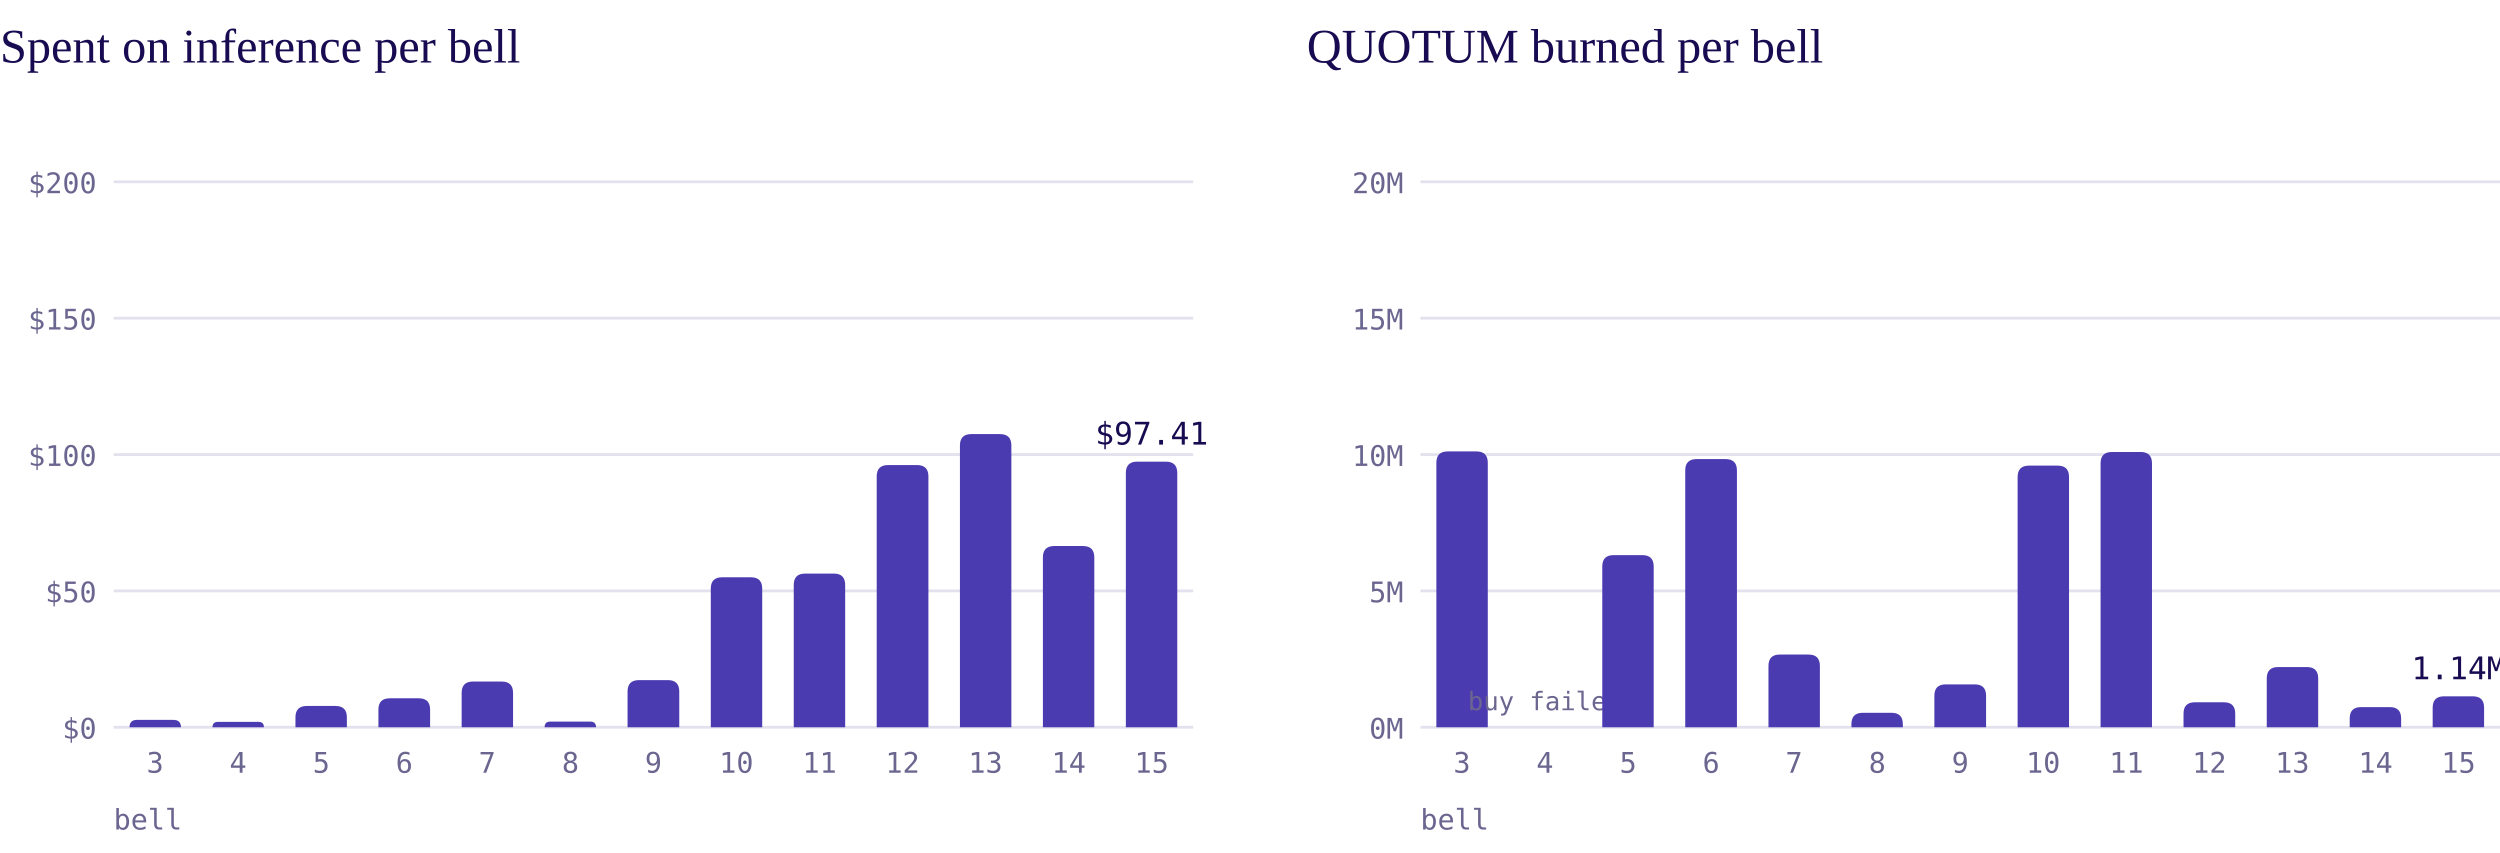
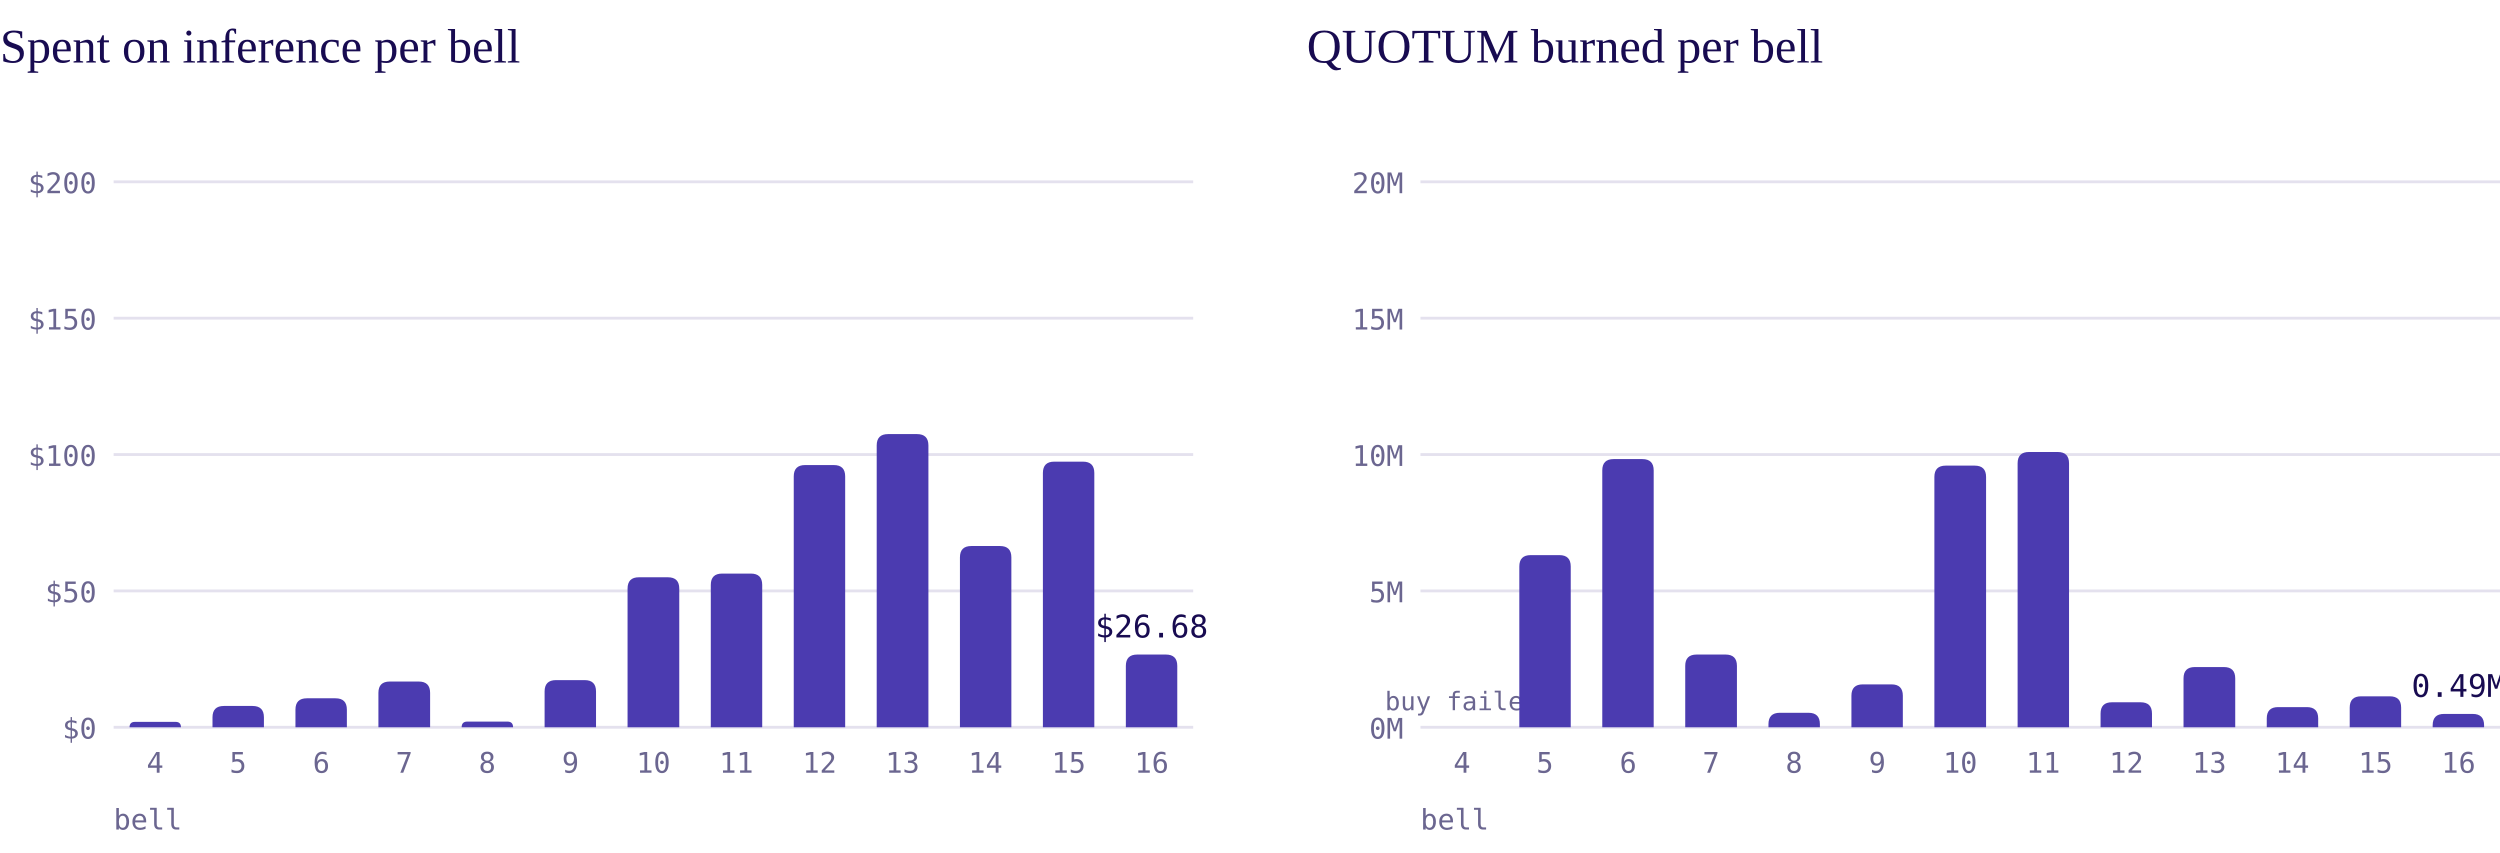
- <svg xmlns="http://www.w3.org/2000/svg" viewBox="0 0 880 300" width="880" height="300" role="img" aria-label="quotum bells 1 to 15: inference spent and QUOTUM burned per bell">
+ <svg xmlns="http://www.w3.org/2000/svg" viewBox="0 0 880 300" width="880" height="300" role="img" aria-label="quotum bells 1 to 16: inference spent and QUOTUM burned per bell">
  <text x="0" y="22" font-family="Georgia,'Times New Roman',serif" font-size="17" fill="#180b51">Spent on inference per bell</text>
  <line x1="40" x2="420" y1="256.0" y2="256.0" stroke="#e4e1ee" stroke-width="1" />
  <text x="34" y="260.0" text-anchor="end" font-family="ui-monospace,SFMono-Regular,Menlo,monospace" font-size="10" fill="#6b6690">$0</text>
  <line x1="40" x2="420" y1="208.0" y2="208.0" stroke="#e4e1ee" stroke-width="1" />
  <text x="34" y="212.0" text-anchor="end" font-family="ui-monospace,SFMono-Regular,Menlo,monospace" font-size="10" fill="#6b6690">$50</text>
  <line x1="40" x2="420" y1="160.0" y2="160.0" stroke="#e4e1ee" stroke-width="1" />
  <text x="34" y="164.0" text-anchor="end" font-family="ui-monospace,SFMono-Regular,Menlo,monospace" font-size="10" fill="#6b6690">$100</text>
  <line x1="40" x2="420" y1="112.0" y2="112.0" stroke="#e4e1ee" stroke-width="1" />
  <text x="34" y="116.0" text-anchor="end" font-family="ui-monospace,SFMono-Regular,Menlo,monospace" font-size="10" fill="#6b6690">$150</text>
  <line x1="40" x2="420" y1="64.0" y2="64.0" stroke="#e4e1ee" stroke-width="1" />
  <text x="34" y="68.0" text-anchor="end" font-family="ui-monospace,SFMono-Regular,Menlo,monospace" font-size="10" fill="#6b6690">$200</text>
-   <path d="M45.6,256.0 V256.0 Q45.6,253.4 48.2,253.4 H61.0 Q63.7,253.4 63.7,256.0 V256.0 Z" fill="#4b3bb0" />
-   <text x="54.6" y="272" text-anchor="middle" font-family="ui-monospace,SFMono-Regular,Menlo,monospace" font-size="10" fill="#6b6690">3</text>
-   <path d="M74.8,256.0 V256.0 Q74.8,254.1 76.7,254.1 H91.0 Q92.9,254.1 92.9,256.0 V256.0 Z" fill="#4b3bb0" />
-   <text x="83.8" y="272" text-anchor="middle" font-family="ui-monospace,SFMono-Regular,Menlo,monospace" font-size="10" fill="#6b6690">4</text>
-   <path d="M104.0,256.0 V252.5 Q104.0,248.5 108.0,248.5 H118.1 Q122.1,248.5 122.1,252.5 V256.0 Z" fill="#4b3bb0" />
-   <text x="113.1" y="272" text-anchor="middle" font-family="ui-monospace,SFMono-Regular,Menlo,monospace" font-size="10" fill="#6b6690">5</text>
-   <path d="M133.2,256.0 V249.8 Q133.2,245.8 137.2,245.8 H147.4 Q151.4,245.8 151.4,249.8 V256.0 Z" fill="#4b3bb0" />
-   <text x="142.3" y="272" text-anchor="middle" font-family="ui-monospace,SFMono-Regular,Menlo,monospace" font-size="10" fill="#6b6690">6</text>
-   <path d="M162.5,256.0 V243.9 Q162.5,239.9 166.5,239.9 H176.6 Q180.6,239.9 180.6,243.9 V256.0 Z" fill="#4b3bb0" />
-   <text x="171.5" y="272" text-anchor="middle" font-family="ui-monospace,SFMono-Regular,Menlo,monospace" font-size="10" fill="#6b6690">7</text>
-   <path d="M191.7,256.0 V256.0 Q191.7,254.0 193.7,254.0 H207.8 Q209.8,254.0 209.8,256.0 V256.0 Z" fill="#4b3bb0" />
-   <text x="200.8" y="272" text-anchor="middle" font-family="ui-monospace,SFMono-Regular,Menlo,monospace" font-size="10" fill="#6b6690">8</text>
-   <path d="M220.9,256.0 V243.4 Q220.9,239.4 224.9,239.4 H235.1 Q239.1,239.4 239.1,243.4 V256.0 Z" fill="#4b3bb0" />
-   <text x="230.0" y="272" text-anchor="middle" font-family="ui-monospace,SFMono-Regular,Menlo,monospace" font-size="10" fill="#6b6690">9</text>
-   <path d="M250.2,256.0 V207.2 Q250.2,203.2 254.2,203.2 H264.3 Q268.3,203.2 268.3,207.2 V256.0 Z" fill="#4b3bb0" />
-   <text x="259.2" y="272" text-anchor="middle" font-family="ui-monospace,SFMono-Regular,Menlo,monospace" font-size="10" fill="#6b6690">10</text>
-   <path d="M279.4,256.0 V205.9 Q279.4,201.9 283.4,201.9 H293.5 Q297.5,201.9 297.5,205.9 V256.0 Z" fill="#4b3bb0" />
-   <text x="288.5" y="272" text-anchor="middle" font-family="ui-monospace,SFMono-Regular,Menlo,monospace" font-size="10" fill="#6b6690">11</text>
-   <path d="M308.6,256.0 V167.7 Q308.6,163.7 312.6,163.7 H322.8 Q326.8,163.7 326.8,167.7 V256.0 Z" fill="#4b3bb0" />
-   <text x="317.7" y="272" text-anchor="middle" font-family="ui-monospace,SFMono-Regular,Menlo,monospace" font-size="10" fill="#6b6690">12</text>
-   <path d="M337.9,256.0 V156.8 Q337.9,152.8 341.9,152.8 H352.0 Q356.0,152.8 356.0,156.8 V256.0 Z" fill="#4b3bb0" />
-   <text x="346.9" y="272" text-anchor="middle" font-family="ui-monospace,SFMono-Regular,Menlo,monospace" font-size="10" fill="#6b6690">13</text>
-   <path d="M367.1,256.0 V196.2 Q367.1,192.2 371.1,192.2 H381.2 Q385.2,192.2 385.2,196.2 V256.0 Z" fill="#4b3bb0" />
-   <text x="376.2" y="272" text-anchor="middle" font-family="ui-monospace,SFMono-Regular,Menlo,monospace" font-size="10" fill="#6b6690">14</text>
-   <path d="M396.3,256.0 V166.5 Q396.3,162.5 400.3,162.5 H410.4 Q414.4,162.5 414.4,166.5 V256.0 Z" fill="#4b3bb0" />
-   <text x="405.4" y="272" text-anchor="middle" font-family="ui-monospace,SFMono-Regular,Menlo,monospace" font-size="10" fill="#6b6690">15</text>
-   <text x="405.4" y="156.5" text-anchor="middle" font-family="ui-monospace,SFMono-Regular,Menlo,monospace" font-size="11" fill="#180b51">$97.41</text>
+   <path d="M45.6,256.0 V256.0 Q45.6,254.1 47.5,254.1 H61.8 Q63.7,254.1 63.7,256.0 V256.0 Z" fill="#4b3bb0" />
+   <text x="54.6" y="272" text-anchor="middle" font-family="ui-monospace,SFMono-Regular,Menlo,monospace" font-size="10" fill="#6b6690">4</text>
+   <path d="M74.8,256.0 V252.5 Q74.8,248.5 78.8,248.5 H88.9 Q92.9,248.5 92.9,252.5 V256.0 Z" fill="#4b3bb0" />
+   <text x="83.8" y="272" text-anchor="middle" font-family="ui-monospace,SFMono-Regular,Menlo,monospace" font-size="10" fill="#6b6690">5</text>
+   <path d="M104.0,256.0 V249.8 Q104.0,245.8 108.0,245.8 H118.1 Q122.1,245.8 122.1,249.8 V256.0 Z" fill="#4b3bb0" />
+   <text x="113.1" y="272" text-anchor="middle" font-family="ui-monospace,SFMono-Regular,Menlo,monospace" font-size="10" fill="#6b6690">6</text>
+   <path d="M133.2,256.0 V243.9 Q133.2,239.9 137.2,239.9 H147.4 Q151.4,239.9 151.4,243.9 V256.0 Z" fill="#4b3bb0" />
+   <text x="142.3" y="272" text-anchor="middle" font-family="ui-monospace,SFMono-Regular,Menlo,monospace" font-size="10" fill="#6b6690">7</text>
+   <path d="M162.5,256.0 V256.0 Q162.5,254.0 164.5,254.0 H178.6 Q180.6,254.0 180.6,256.0 V256.0 Z" fill="#4b3bb0" />
+   <text x="171.5" y="272" text-anchor="middle" font-family="ui-monospace,SFMono-Regular,Menlo,monospace" font-size="10" fill="#6b6690">8</text>
+   <path d="M191.7,256.0 V243.4 Q191.7,239.4 195.7,239.4 H205.8 Q209.8,239.4 209.8,243.4 V256.0 Z" fill="#4b3bb0" />
+   <text x="200.8" y="272" text-anchor="middle" font-family="ui-monospace,SFMono-Regular,Menlo,monospace" font-size="10" fill="#6b6690">9</text>
+   <path d="M220.9,256.0 V207.2 Q220.9,203.2 224.9,203.2 H235.1 Q239.1,203.2 239.1,207.2 V256.0 Z" fill="#4b3bb0" />
+   <text x="230.0" y="272" text-anchor="middle" font-family="ui-monospace,SFMono-Regular,Menlo,monospace" font-size="10" fill="#6b6690">10</text>
+   <path d="M250.2,256.0 V205.9 Q250.2,201.9 254.2,201.9 H264.3 Q268.3,201.9 268.3,205.9 V256.0 Z" fill="#4b3bb0" />
+   <text x="259.2" y="272" text-anchor="middle" font-family="ui-monospace,SFMono-Regular,Menlo,monospace" font-size="10" fill="#6b6690">11</text>
+   <path d="M279.4,256.0 V167.7 Q279.4,163.7 283.4,163.7 H293.5 Q297.5,163.7 297.5,167.7 V256.0 Z" fill="#4b3bb0" />
+   <text x="288.5" y="272" text-anchor="middle" font-family="ui-monospace,SFMono-Regular,Menlo,monospace" font-size="10" fill="#6b6690">12</text>
+   <path d="M308.6,256.0 V156.8 Q308.6,152.8 312.6,152.8 H322.8 Q326.8,152.8 326.8,156.8 V256.0 Z" fill="#4b3bb0" />
+   <text x="317.7" y="272" text-anchor="middle" font-family="ui-monospace,SFMono-Regular,Menlo,monospace" font-size="10" fill="#6b6690">13</text>
+   <path d="M337.9,256.0 V196.2 Q337.9,192.2 341.9,192.2 H352.0 Q356.0,192.2 356.0,196.2 V256.0 Z" fill="#4b3bb0" />
+   <text x="346.9" y="272" text-anchor="middle" font-family="ui-monospace,SFMono-Regular,Menlo,monospace" font-size="10" fill="#6b6690">14</text>
+   <path d="M367.1,256.0 V166.5 Q367.1,162.5 371.1,162.5 H381.2 Q385.2,162.5 385.2,166.5 V256.0 Z" fill="#4b3bb0" />
+   <text x="376.2" y="272" text-anchor="middle" font-family="ui-monospace,SFMono-Regular,Menlo,monospace" font-size="10" fill="#6b6690">15</text>
+   <path d="M396.3,256.0 V234.4 Q396.3,230.4 400.3,230.4 H410.4 Q414.4,230.4 414.4,234.4 V256.0 Z" fill="#4b3bb0" />
+   <text x="405.4" y="272" text-anchor="middle" font-family="ui-monospace,SFMono-Regular,Menlo,monospace" font-size="10" fill="#6b6690">16</text>
+   <text x="405.4" y="224.4" text-anchor="middle" font-family="ui-monospace,SFMono-Regular,Menlo,monospace" font-size="11" fill="#180b51">$26.68</text>
  <text x="40" y="292" font-family="ui-monospace,SFMono-Regular,Menlo,monospace" font-size="10" fill="#6b6690">bell</text>
  <text x="460" y="22" font-family="Georgia,'Times New Roman',serif" font-size="17" fill="#180b51">QUOTUM burned per bell</text>
  <line x1="500" x2="880" y1="256.0" y2="256.0" stroke="#e4e1ee" stroke-width="1" />
  <text x="494" y="260.0" text-anchor="end" font-family="ui-monospace,SFMono-Regular,Menlo,monospace" font-size="10" fill="#6b6690">0M</text>
  <line x1="500" x2="880" y1="208.0" y2="208.0" stroke="#e4e1ee" stroke-width="1" />
  <text x="494" y="212.0" text-anchor="end" font-family="ui-monospace,SFMono-Regular,Menlo,monospace" font-size="10" fill="#6b6690">5M</text>
  <line x1="500" x2="880" y1="160.0" y2="160.0" stroke="#e4e1ee" stroke-width="1" />
  <text x="494" y="164.0" text-anchor="end" font-family="ui-monospace,SFMono-Regular,Menlo,monospace" font-size="10" fill="#6b6690">10M</text>
  <line x1="500" x2="880" y1="112.0" y2="112.0" stroke="#e4e1ee" stroke-width="1" />
  <text x="494" y="116.0" text-anchor="end" font-family="ui-monospace,SFMono-Regular,Menlo,monospace" font-size="10" fill="#6b6690">15M</text>
  <line x1="500" x2="880" y1="64.0" y2="64.0" stroke="#e4e1ee" stroke-width="1" />
  <text x="494" y="68.0" text-anchor="end" font-family="ui-monospace,SFMono-Regular,Menlo,monospace" font-size="10" fill="#6b6690">20M</text>
-   <path d="M505.6,256.0 V162.9 Q505.6,158.9 509.6,158.9 H519.7 Q523.7,158.9 523.7,162.9 V256.0 Z" fill="#4b3bb0" />
-   <text x="514.6" y="272" text-anchor="middle" font-family="ui-monospace,SFMono-Regular,Menlo,monospace" font-size="10" fill="#6b6690">3</text>
-   <text x="543.8" y="272" text-anchor="middle" font-family="ui-monospace,SFMono-Regular,Menlo,monospace" font-size="10" fill="#6b6690">4</text>
-   <text x="543.8" y="250" text-anchor="middle" font-family="ui-monospace,SFMono-Regular,Menlo,monospace" font-size="9" fill="#6b6690">buy failed</text>
-   <path d="M564.0,256.0 V199.4 Q564.0,195.4 568.0,195.4 H578.1 Q582.1,195.4 582.1,199.4 V256.0 Z" fill="#4b3bb0" />
-   <text x="573.1" y="272" text-anchor="middle" font-family="ui-monospace,SFMono-Regular,Menlo,monospace" font-size="10" fill="#6b6690">5</text>
-   <path d="M593.2,256.0 V165.6 Q593.2,161.6 597.2,161.6 H607.4 Q611.4,161.6 611.4,165.6 V256.0 Z" fill="#4b3bb0" />
-   <text x="602.3" y="272" text-anchor="middle" font-family="ui-monospace,SFMono-Regular,Menlo,monospace" font-size="10" fill="#6b6690">6</text>
-   <path d="M622.5,256.0 V234.4 Q622.5,230.4 626.5,230.4 H636.6 Q640.6,230.4 640.6,234.4 V256.0 Z" fill="#4b3bb0" />
-   <text x="631.5" y="272" text-anchor="middle" font-family="ui-monospace,SFMono-Regular,Menlo,monospace" font-size="10" fill="#6b6690">7</text>
-   <path d="M651.7,256.0 V254.9 Q651.7,250.9 655.7,250.9 H665.8 Q669.8,250.9 669.8,254.9 V256.0 Z" fill="#4b3bb0" />
-   <text x="660.8" y="272" text-anchor="middle" font-family="ui-monospace,SFMono-Regular,Menlo,monospace" font-size="10" fill="#6b6690">8</text>
-   <path d="M680.9,256.0 V244.9 Q680.9,240.9 684.9,240.9 H695.1 Q699.1,240.9 699.1,244.9 V256.0 Z" fill="#4b3bb0" />
-   <text x="690.0" y="272" text-anchor="middle" font-family="ui-monospace,SFMono-Regular,Menlo,monospace" font-size="10" fill="#6b6690">9</text>
-   <path d="M710.2,256.0 V167.9 Q710.2,163.9 714.2,163.9 H724.3 Q728.3,163.9 728.3,167.9 V256.0 Z" fill="#4b3bb0" />
-   <text x="719.2" y="272" text-anchor="middle" font-family="ui-monospace,SFMono-Regular,Menlo,monospace" font-size="10" fill="#6b6690">10</text>
-   <path d="M739.4,256.0 V163.1 Q739.4,159.1 743.4,159.1 H753.5 Q757.5,159.1 757.5,163.1 V256.0 Z" fill="#4b3bb0" />
-   <text x="748.5" y="272" text-anchor="middle" font-family="ui-monospace,SFMono-Regular,Menlo,monospace" font-size="10" fill="#6b6690">11</text>
-   <path d="M768.6,256.0 V251.2 Q768.6,247.2 772.6,247.2 H782.8 Q786.8,247.2 786.8,251.2 V256.0 Z" fill="#4b3bb0" />
-   <text x="777.7" y="272" text-anchor="middle" font-family="ui-monospace,SFMono-Regular,Menlo,monospace" font-size="10" fill="#6b6690">12</text>
-   <path d="M797.9,256.0 V238.8 Q797.9,234.8 801.9,234.8 H812.0 Q816.0,234.8 816.0,238.8 V256.0 Z" fill="#4b3bb0" />
-   <text x="806.9" y="272" text-anchor="middle" font-family="ui-monospace,SFMono-Regular,Menlo,monospace" font-size="10" fill="#6b6690">13</text>
-   <path d="M827.1,256.0 V252.9 Q827.1,248.9 831.1,248.9 H841.2 Q845.2,248.9 845.2,252.9 V256.0 Z" fill="#4b3bb0" />
-   <text x="836.2" y="272" text-anchor="middle" font-family="ui-monospace,SFMono-Regular,Menlo,monospace" font-size="10" fill="#6b6690">14</text>
-   <path d="M856.3,256.0 V249.1 Q856.3,245.1 860.3,245.1 H870.4 Q874.4,245.1 874.4,249.1 V256.0 Z" fill="#4b3bb0" />
-   <text x="865.4" y="272" text-anchor="middle" font-family="ui-monospace,SFMono-Regular,Menlo,monospace" font-size="10" fill="#6b6690">15</text>
-   <text x="865.4" y="239.1" text-anchor="middle" font-family="ui-monospace,SFMono-Regular,Menlo,monospace" font-size="11" fill="#180b51">1.14M</text>
+   <text x="514.6" y="272" text-anchor="middle" font-family="ui-monospace,SFMono-Regular,Menlo,monospace" font-size="10" fill="#6b6690">4</text>
+   <text x="514.6" y="250" text-anchor="middle" font-family="ui-monospace,SFMono-Regular,Menlo,monospace" font-size="9" fill="#6b6690">buy failed</text>
+   <path d="M534.8,256.0 V199.4 Q534.8,195.4 538.8,195.4 H548.9 Q552.9,195.4 552.9,199.4 V256.0 Z" fill="#4b3bb0" />
+   <text x="543.8" y="272" text-anchor="middle" font-family="ui-monospace,SFMono-Regular,Menlo,monospace" font-size="10" fill="#6b6690">5</text>
+   <path d="M564.0,256.0 V165.6 Q564.0,161.6 568.0,161.6 H578.1 Q582.1,161.6 582.1,165.6 V256.0 Z" fill="#4b3bb0" />
+   <text x="573.1" y="272" text-anchor="middle" font-family="ui-monospace,SFMono-Regular,Menlo,monospace" font-size="10" fill="#6b6690">6</text>
+   <path d="M593.2,256.0 V234.4 Q593.2,230.4 597.2,230.4 H607.4 Q611.4,230.4 611.4,234.4 V256.0 Z" fill="#4b3bb0" />
+   <text x="602.3" y="272" text-anchor="middle" font-family="ui-monospace,SFMono-Regular,Menlo,monospace" font-size="10" fill="#6b6690">7</text>
+   <path d="M622.5,256.0 V254.9 Q622.5,250.9 626.5,250.9 H636.6 Q640.6,250.9 640.6,254.9 V256.0 Z" fill="#4b3bb0" />
+   <text x="631.5" y="272" text-anchor="middle" font-family="ui-monospace,SFMono-Regular,Menlo,monospace" font-size="10" fill="#6b6690">8</text>
+   <path d="M651.7,256.0 V244.9 Q651.7,240.9 655.7,240.9 H665.8 Q669.8,240.9 669.8,244.9 V256.0 Z" fill="#4b3bb0" />
+   <text x="660.8" y="272" text-anchor="middle" font-family="ui-monospace,SFMono-Regular,Menlo,monospace" font-size="10" fill="#6b6690">9</text>
+   <path d="M680.9,256.0 V167.9 Q680.9,163.9 684.9,163.9 H695.1 Q699.1,163.9 699.1,167.9 V256.0 Z" fill="#4b3bb0" />
+   <text x="690.0" y="272" text-anchor="middle" font-family="ui-monospace,SFMono-Regular,Menlo,monospace" font-size="10" fill="#6b6690">10</text>
+   <path d="M710.2,256.0 V163.1 Q710.2,159.1 714.2,159.1 H724.3 Q728.3,159.1 728.3,163.1 V256.0 Z" fill="#4b3bb0" />
+   <text x="719.2" y="272" text-anchor="middle" font-family="ui-monospace,SFMono-Regular,Menlo,monospace" font-size="10" fill="#6b6690">11</text>
+   <path d="M739.4,256.0 V251.2 Q739.4,247.2 743.4,247.2 H753.5 Q757.5,247.2 757.5,251.2 V256.0 Z" fill="#4b3bb0" />
+   <text x="748.5" y="272" text-anchor="middle" font-family="ui-monospace,SFMono-Regular,Menlo,monospace" font-size="10" fill="#6b6690">12</text>
+   <path d="M768.6,256.0 V238.8 Q768.6,234.8 772.6,234.8 H782.8 Q786.8,234.8 786.8,238.8 V256.0 Z" fill="#4b3bb0" />
+   <text x="777.7" y="272" text-anchor="middle" font-family="ui-monospace,SFMono-Regular,Menlo,monospace" font-size="10" fill="#6b6690">13</text>
+   <path d="M797.9,256.0 V252.9 Q797.9,248.9 801.9,248.9 H812.0 Q816.0,248.9 816.0,252.9 V256.0 Z" fill="#4b3bb0" />
+   <text x="806.9" y="272" text-anchor="middle" font-family="ui-monospace,SFMono-Regular,Menlo,monospace" font-size="10" fill="#6b6690">14</text>
+   <path d="M827.1,256.0 V249.1 Q827.1,245.1 831.1,245.1 H841.2 Q845.2,245.1 845.2,249.1 V256.0 Z" fill="#4b3bb0" />
+   <text x="836.2" y="272" text-anchor="middle" font-family="ui-monospace,SFMono-Regular,Menlo,monospace" font-size="10" fill="#6b6690">15</text>
+   <path d="M856.3,256.0 V255.3 Q856.3,251.3 860.3,251.3 H870.4 Q874.4,251.3 874.4,255.3 V256.0 Z" fill="#4b3bb0" />
+   <text x="865.4" y="272" text-anchor="middle" font-family="ui-monospace,SFMono-Regular,Menlo,monospace" font-size="10" fill="#6b6690">16</text>
+   <text x="865.4" y="245.3" text-anchor="middle" font-family="ui-monospace,SFMono-Regular,Menlo,monospace" font-size="11" fill="#180b51">0.49M</text>
  <text x="500" y="292" font-family="ui-monospace,SFMono-Regular,Menlo,monospace" font-size="10" fill="#6b6690">bell</text>
</svg>
